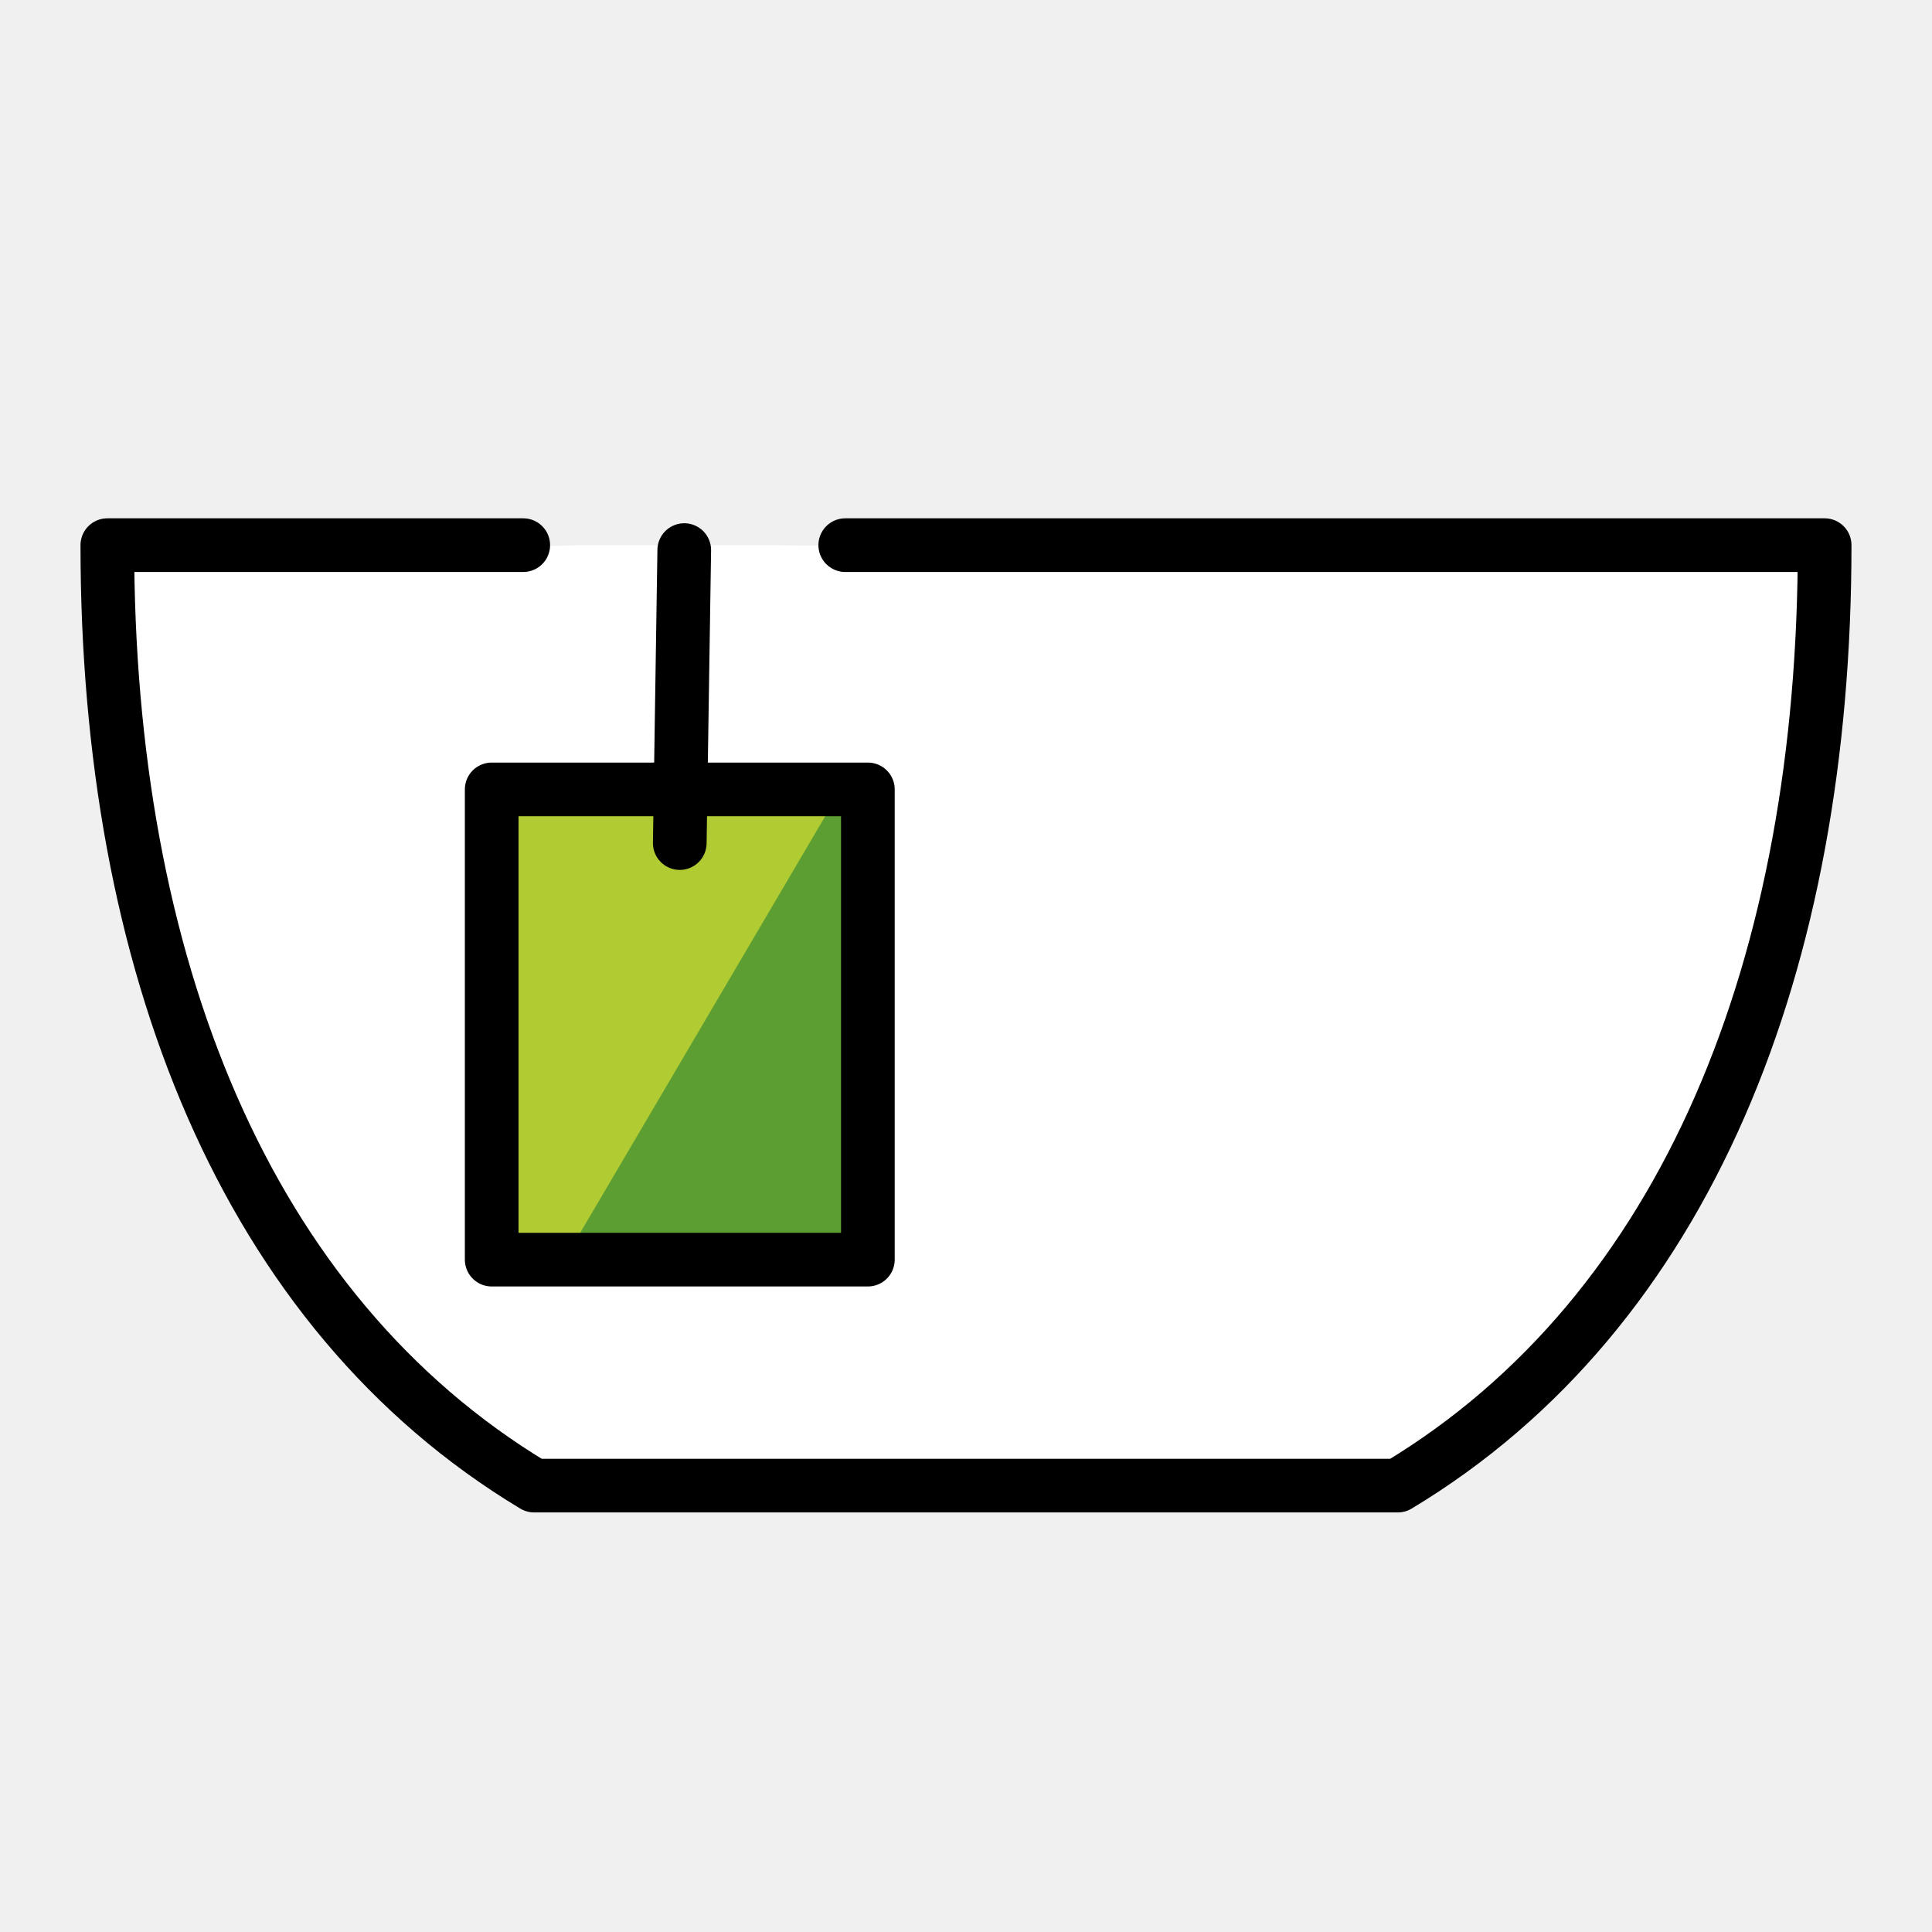
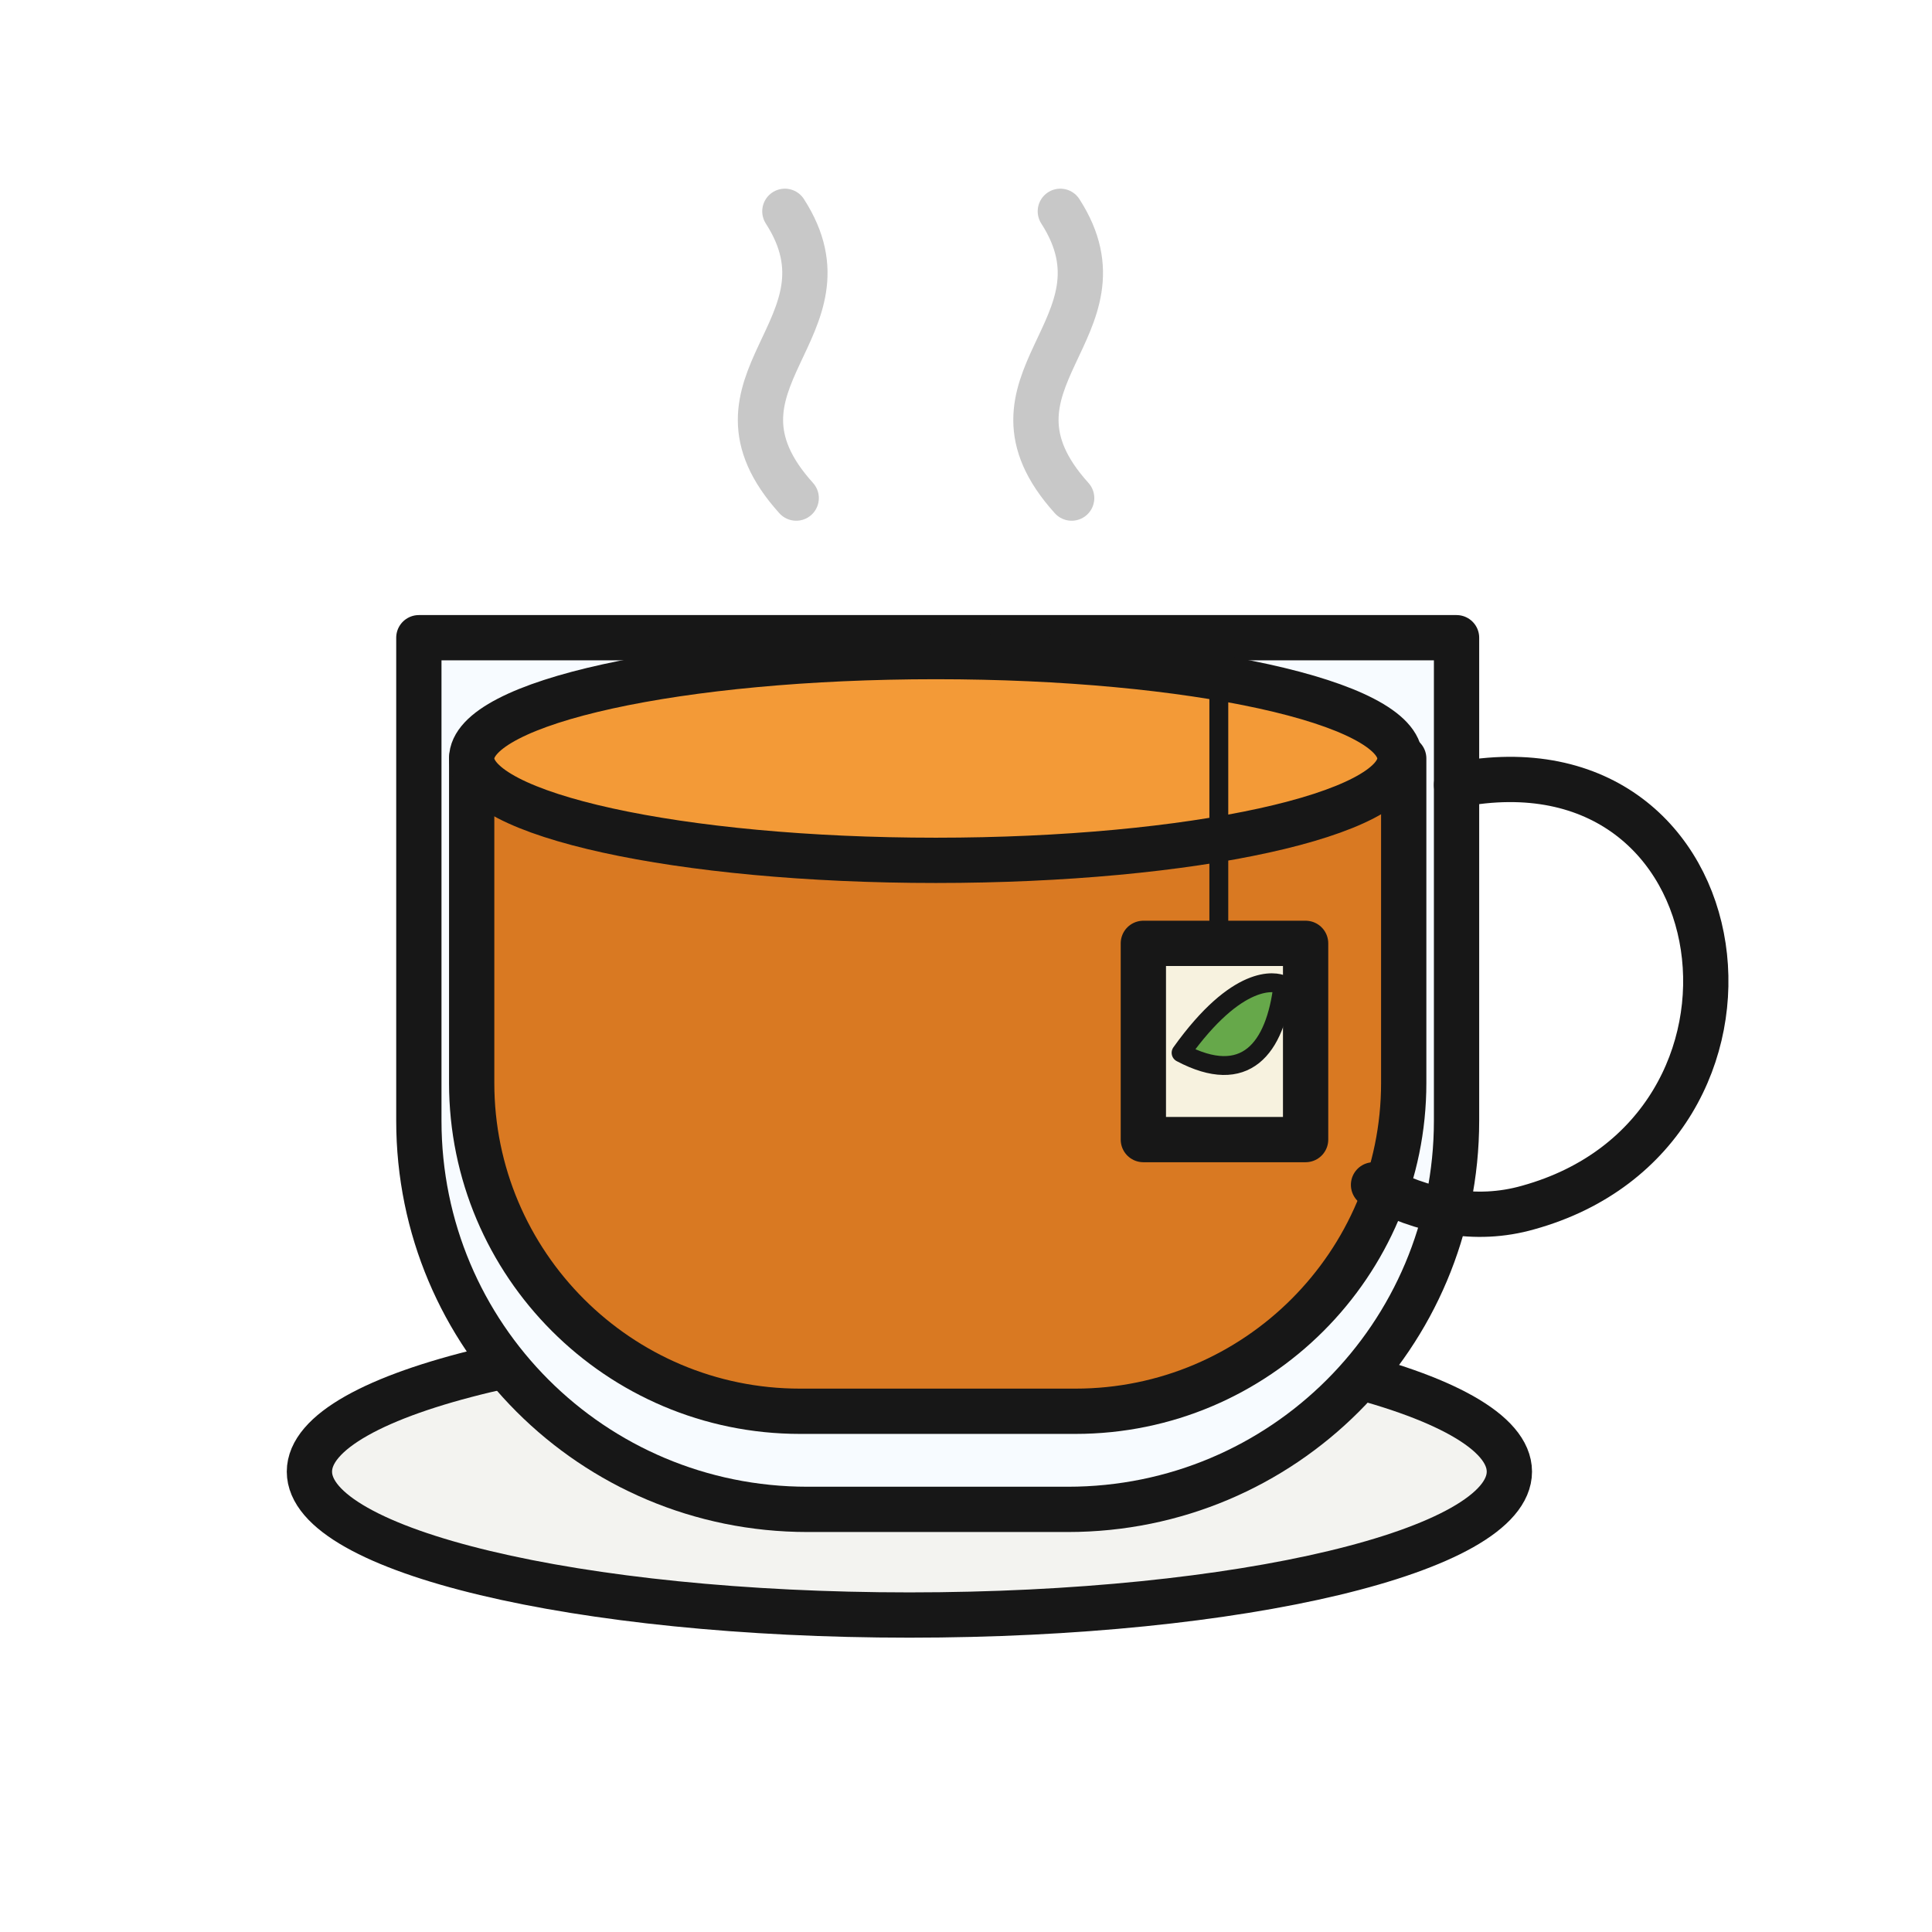
- <svg xmlns="http://www.w3.org/2000/svg" id="emoji" viewBox="0 0 72 72">
-   <g id="color">
-     <path fill="#fff" d="m19.905,55.8h32.187c10.796-6.491,15.907-19.508,15.907-35.048l-39.366-.436h-6.924l-17.71.436c0,15.54,5.111,28.556,15.905,35.048Z" />
-     <rect x="18.324" y="29.419" width="14.019" height="17.524" fill="#b1cc33" />
-     <polygon fill="#5c9e31" points="31 30 21 47 23 46.942 32.343 46.942 32 30 31 30" />
-   </g>
-   <g id="line">
-     <path fill="none" stroke="#000" stroke-linecap="round" stroke-linejoin="round" stroke-width="2" d="m19.5,20.316H4c0,15.54,5.111,28.556,15.905,35.048h32.187c10.796-6.491,15.907-19.508,15.907-35.048H31.5" />
-     <line x1="25.5" x2="25.333" y1="20.5" y2="31.419" fill="none" stroke="#000" stroke-linecap="round" stroke-miterlimit="10" stroke-width="2" />
-     <rect x="18.324" y="29.419" width="14.019" height="17.524" fill="none" stroke="#000" stroke-linejoin="round" stroke-width="2" />
+ <svg xmlns="http://www.w3.org/2000/svg" viewBox="0 0 512 512" role="img" aria-label="Tasse de thé">
+   <rect width="512" height="512" fill="#fff" />
+   <g stroke="#171717" stroke-width="12" stroke-linejoin="round" stroke-linecap="round">
+     <ellipse cx="241" cy="390" rx="159" ry="38" fill="#f3f3f0" />
+     <path fill="#f7fbff" d="M111 169h275v128c0 57-46 103-103 103h-69c-57 0-103-46-103-103z" />
+     <path fill="#d97922" d="M125 201c76 22 171 22 247 0v86c0 48-39 87-87 87h-73c-48 0-87-39-87-87z" />
+     <ellipse cx="248" cy="201" rx="123" ry="27" fill="#f39a37" />
+     <path fill="none" d="M386 208c77-15 91 92 19 112-14 4-28 1-41-6" />
+     <path fill="none" stroke="#c8c8c8" d="M211 132c-28-31 17-45-3-76m76 76c-28-31 17-45-3-76" />
+     <path fill="none" stroke-width="5" d="M323 184v74" />
+     <path fill="#f7f2df" d="M303 250h43v52h-43z" />
+     <path fill="#66a84a" stroke-width="5" d="M313 279c15-21 25-19 27-18-2 17-10 27-27 18z" />
  </g>
</svg>
